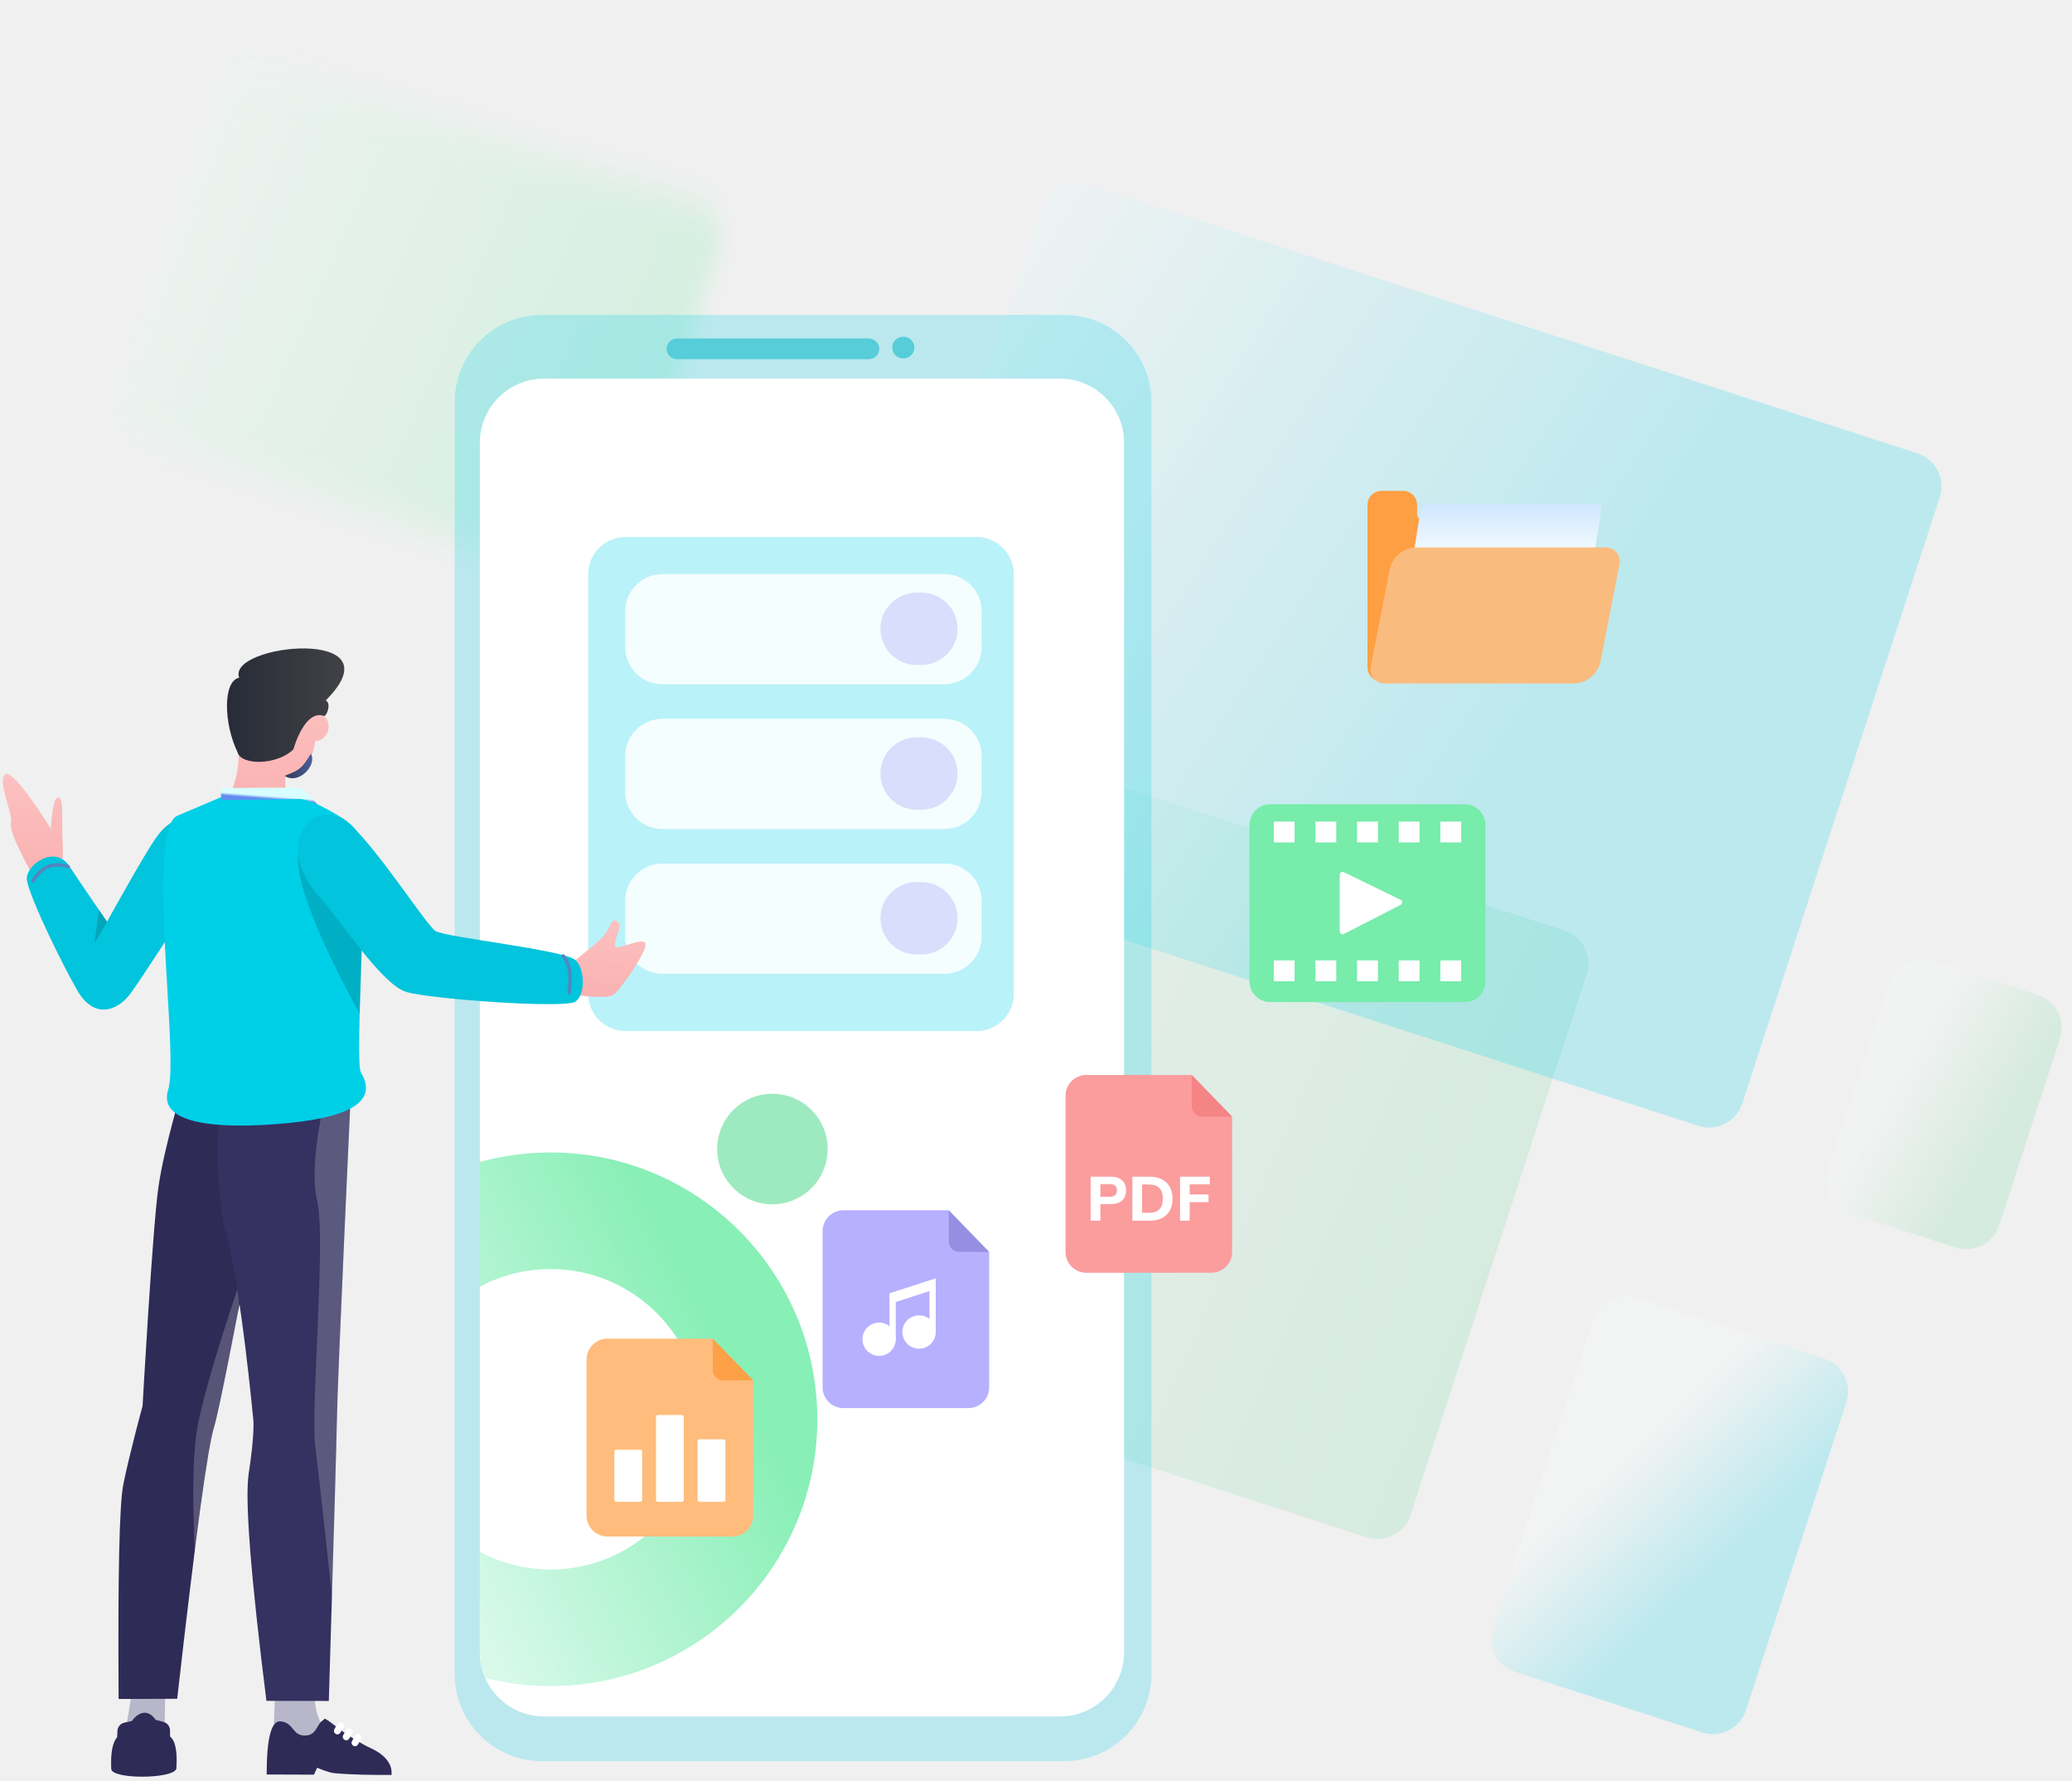
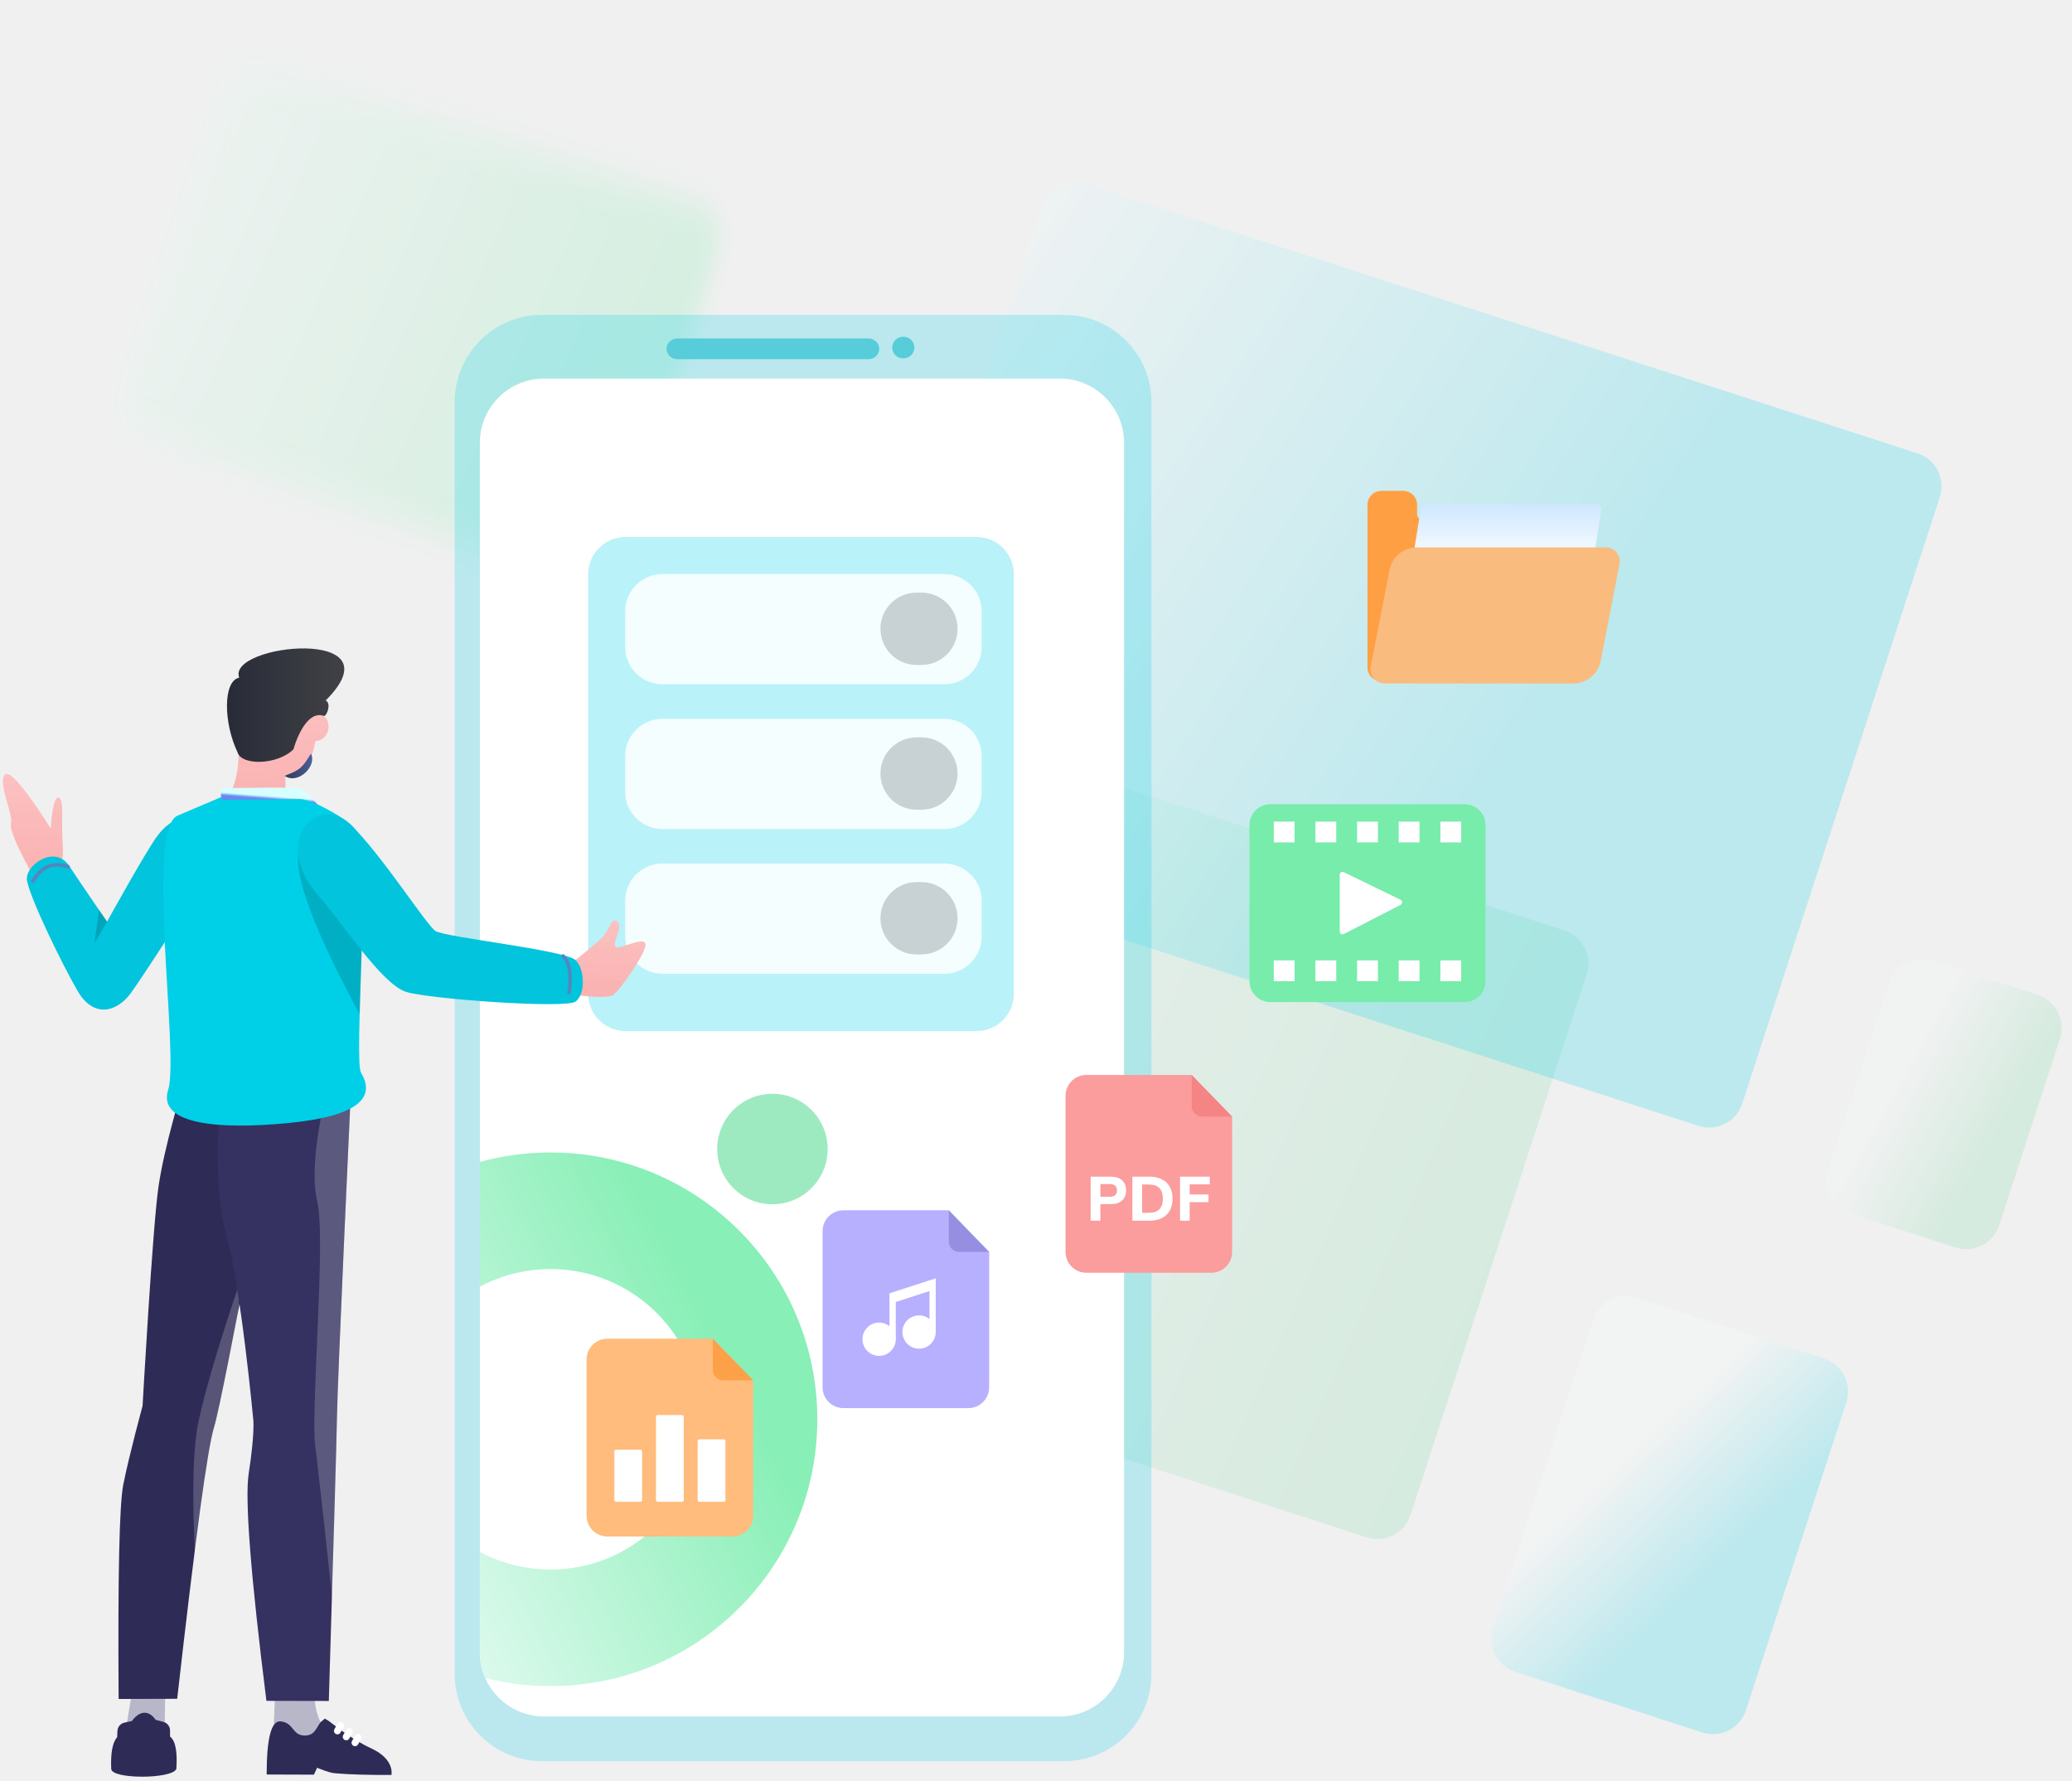
<svg xmlns="http://www.w3.org/2000/svg" xmlns:xlink="http://www.w3.org/1999/xlink" width="597px" height="513px" viewBox="0 0 597 513" version="1.1">
  <defs>
    <linearGradient x1="-27.329%" y1="60.468%" x2="100%" y2="70.075%" id="linearGradient-1">
      <stop stop-color="#FAFEFF" offset="0%" />
      <stop stop-color="#28C76F" offset="100%" />
    </linearGradient>
    <linearGradient x1="-16.145%" y1="50%" x2="63.611%" y2="66.341%" id="linearGradient-2">
      <stop stop-color="#FAFEFF" offset="0%" />
      <stop stop-color="#00CFE8" offset="100%" />
    </linearGradient>
    <linearGradient x1="-27.329%" y1="60.412%" x2="100%" y2="69.966%" id="linearGradient-3">
      <stop stop-color="#FAFEFF" offset="0%" />
      <stop stop-color="#77ECAB" offset="100%" />
    </linearGradient>
    <filter x="-7.9%" y="-10.6%" width="115.8%" height="121.1%" filterUnits="objectBoundingBox" id="filter-4">
      <feGaussianBlur stdDeviation="4" in="SourceGraphic" />
    </filter>
    <linearGradient x1="19.659%" y1="50%" x2="56.243%" y2="79.076%" id="linearGradient-5">
      <stop stop-color="#FAFEFF" offset="0%" />
      <stop stop-color="#00CFE8" offset="100%" />
    </linearGradient>
    <linearGradient x1="14.541%" y1="68.571%" x2="72.927%" y2="85.614%" id="linearGradient-6">
      <stop stop-color="#FAFEFF" offset="0%" />
      <stop stop-color="#28C76F" offset="100%" />
    </linearGradient>
    <path d="M18.522,0 L167.098,0 C177.327,-1.64974968e-14 185.62,8.293 185.62,18.522 L185.62,366.983 C185.62,377.212 177.327,385.505 167.098,385.505 L18.522,385.505 C8.293,385.505 5.42620445e-14,377.212 5.65620158e-14,366.983 L5.65620158e-14,18.522 C5.88619871e-14,8.293 8.293,-1.67360005e-15 18.522,0 Z" id="path-7" />
    <linearGradient x1="0.018%" y1="76.568%" x2="81.727%" y2="34.516%" id="linearGradient-9">
      <stop stop-color="#F8FDFF" offset="0%" />
      <stop stop-color="#88EFB6" offset="100%" />
    </linearGradient>
    <linearGradient x1="62.11%" y1="31.381%" x2="62.11%" y2="-27.478%" id="linearGradient-10">
      <stop stop-color="#F8FDFF" offset="0%" />
      <stop stop-color="#AAD4FF" offset="100%" />
    </linearGradient>
    <linearGradient x1="44.165%" y1="-28.186%" x2="50%" y2="91.05%" id="linearGradient-11">
      <stop stop-color="#FDC6C6" offset="0%" />
      <stop stop-color="#FAB2B2" offset="100%" />
    </linearGradient>
    <linearGradient x1="91.808%" y1="88.138%" x2="-20.059%" y2="88.138%" id="linearGradient-12">
      <stop stop-color="#3F4044" offset="0%" />
      <stop stop-color="#222735" offset="100%" />
    </linearGradient>
    <linearGradient x1="-18.144%" y1="57.498%" x2="171.028%" y2="78.712%" id="linearGradient-13">
      <stop stop-color="#4D63A0" offset="0%" />
      <stop stop-color="#222735" offset="100%" />
    </linearGradient>
    <linearGradient x1="47.464%" y1="-28.186%" x2="50%" y2="91.05%" id="linearGradient-14">
      <stop stop-color="#FDC6C6" offset="0%" />
      <stop stop-color="#FAB2B2" offset="100%" />
    </linearGradient>
    <linearGradient x1="62.492%" y1="44.072%" x2="69.153%" y2="58.936%" id="linearGradient-15">
      <stop stop-color="#D7FFFF" offset="0%" />
      <stop stop-color="#648BF0" offset="100%" />
    </linearGradient>
    <linearGradient x1="42.314%" y1="-27.819%" x2="50%" y2="90.858%" id="linearGradient-16">
      <stop stop-color="#FDC6C6" offset="0%" />
      <stop stop-color="#FAB2B2" offset="100%" />
    </linearGradient>
  </defs>
  <g id="📝-Pages-New" stroke="none" stroke-width="1" fill="none" fill-rule="evenodd">
    <g id="Under-Maintenance" transform="translate(-422, -285)">
      <g id="Illustration" transform="translate(422, 300)">
        <g id="Shape" transform="translate(31, 0)">
          <path d="M171.745,213.977 L396.818,213.805 C402.341,213.801 406.821,218.275 406.826,223.798 C406.826,223.803 406.826,223.808 406.826,223.813 L406.7,387.728 C406.696,393.245 402.225,397.716 396.708,397.721 L171.635,397.893 C166.112,397.897 161.631,393.423 161.627,387.9 C161.627,387.895 161.627,387.89 161.627,387.885 L161.753,223.97 C161.757,218.453 166.228,213.981 171.745,213.977 Z" id="Rectangle" fill="url(#linearGradient-1)" opacity="0.129" transform="translate(284.2264, 305.849) rotate(18) translate(-284.2264, -305.849) " />
          <path d="M244.167,71.88 L496.139,71.688 C501.662,71.684 506.142,76.157 506.146,81.68 C506.146,81.685 506.146,81.69 506.146,81.696 L506.006,265.494 C506.001,271.011 501.53,275.482 496.013,275.486 L244.042,275.678 C238.519,275.683 234.039,271.209 234.034,265.686 C234.034,265.681 234.034,265.676 234.034,265.671 L234.175,81.873 C234.179,76.356 238.651,71.885 244.167,71.88 Z" id="Rectangle" fill="url(#linearGradient-2)" opacity="0.216" transform="translate(370.0903, 173.6832) rotate(18) translate(-370.0903, -173.6832) " />
          <path d="M23.998,20.908 L155.425,20.807 C160.948,20.803 165.428,25.277 165.432,30.8 C165.432,30.805 165.432,30.81 165.432,30.815 L165.361,124.147 C165.357,129.664 160.885,134.135 155.369,134.139 L23.941,134.239 C18.419,134.244 13.938,129.77 13.934,124.247 C13.934,124.242 13.934,124.237 13.934,124.232 L14.005,30.9 C14.009,25.383 18.481,20.912 23.998,20.908 Z" id="Rectangle" fill="url(#linearGradient-3)" opacity="0.227" filter="url(#filter-4)" transform="translate(89.6831, 77.52342) rotate(18) translate(-89.6831, -77.52342) " />
          <path d="M421.71,364.921 L478.42,364.878 C483.943,364.874 488.423,369.347 488.428,374.87 C488.428,374.875 488.428,374.88 488.428,374.886 L488.356,468.217 C488.352,473.734 483.881,478.205 478.364,478.21 L421.654,478.253 C416.131,478.257 411.651,473.783 411.646,468.26 C411.646,468.255 411.646,468.25 411.646,468.245 L411.718,374.914 C411.722,369.397 416.193,364.925 421.71,364.921 Z" id="Rectangle" fill="url(#linearGradient-5)" opacity="0.216" transform="translate(450.0369, 421.5654) rotate(18) translate(-450.0369, -421.5654) " />
          <path d="M513.264,264.906 L545.068,264.881 C550.59,264.877 555.071,269.351 555.075,274.874 C555.075,274.879 555.075,274.884 555.075,274.889 L555.032,331.437 C555.028,336.954 550.556,341.426 545.04,341.43 L513.236,341.454 C507.713,341.458 503.232,336.985 503.228,331.462 C503.228,331.457 503.228,331.452 503.228,331.446 L503.271,274.898 C503.275,269.381 507.747,264.91 513.264,264.906 Z" id="Rectangle" fill="url(#linearGradient-6)" opacity="0.129" transform="translate(529.1516, 303.1677) rotate(18) translate(-529.1516, -303.1677) " />
        </g>
        <g id="Cloud-Storage" transform="translate(0, 76)">
          <g id="Phone1" transform="translate(131.0107, -0.2657)">
            <path d="M25.137,0 L175.622,0 C189.504,-6.10293932e-15 200.759,11.254 200.759,25.137 L200.759,391.594 C200.759,405.477 189.504,416.731 175.622,416.731 L25.137,416.731 C11.254,416.731 3.15183647e-14,405.477 -2.82810079e-14,391.594 L-2.82810079e-14,25.137 C-3.3533872e-14,11.254 11.254,-1.00248804e-15 25.137,0 Z" id="Rectangle" fill-opacity="0.225" fill="#00CFE8" />
            <g id="Group-52" transform="translate(7.240478, 18.34999)">
              <mask id="mask-8" fill="white">
                <use xlink:href="#path-7" />
              </mask>
              <use id="Rectangle" fill="#FFFFFF" xlink:href="#path-7" />
              <ellipse id="Oval" fill-opacity="0.642" fill="#68DE9E" mask="url(#mask-8)" cx="84.304" cy="221.997" rx="15.921" ry="15.924" />
              <path d="M20.372,222.992 C62.825,222.992 97.24,257.413 97.24,299.874 C97.24,342.334 62.825,376.755 20.372,376.755 C-22.081,376.755 -56.495,342.334 -56.495,299.874 C-56.495,257.413 -22.081,222.992 20.372,222.992 Z M20.372,256.581 C-3.533,256.581 -22.913,275.964 -22.913,299.874 C-22.913,323.783 -3.533,343.166 20.372,343.166 C44.278,343.166 63.657,323.783 63.657,299.874 C63.657,275.964 44.278,256.581 20.372,256.581 Z" id="Oval" fill="url(#linearGradient-9)" mask="url(#mask-8)" />
            </g>
            <path d="M119.222,6.798 C120.939,6.798 122.331,8.135 122.331,9.784 C122.331,11.396 121,12.71 119.336,12.767 L119.222,12.769 L64.159,12.769 C62.442,12.769 61.05,11.433 61.05,9.784 C61.05,8.171 62.381,6.858 64.045,6.8 L64.159,6.798 L119.222,6.798 Z" id="Path" fill="#56CDD9" fill-rule="nonzero" />
            <path d="M129.335,6.3 C131.053,6.3 132.445,7.693 132.445,9.41 C132.445,11.09 131.114,12.459 129.449,12.519 L129.335,12.521 L129.172,12.521 C127.455,12.521 126.063,11.128 126.063,9.41 C126.063,7.731 127.394,6.362 129.058,6.302 L129.172,6.3 L129.335,6.3 Z" id="Path" fill="#56CDD9" fill-rule="nonzero" />
          </g>
          <g id="Group-28" transform="translate(307.0107, 218.7343)">
            <path d="M6,0 L36.364,0 L36.364,0 L48,12 L48,51 C48,54.314 45.314,57 42,57 L6,57 C2.686,57 4.05812251e-16,54.314 0,51 L0,6 C-4.05812251e-16,2.686 2.686,6.08718376e-16 6,0 Z" id="Rectangle" fill="#FB9C9D" />
            <path d="M10.041,42 L10.041,37.23 L13.065,37.23 C14.445,37.23 15.519,36.882 16.287,36.186 C17.055,35.49 17.439,34.518 17.439,33.27 C17.439,32.022 17.055,31.05 16.287,30.354 C15.519,29.658 14.445,29.31 13.065,29.31 L13.065,29.31 L7.233,29.31 L7.233,42 L10.041,42 Z M12.705,35.106 L10.041,35.106 L10.041,31.452 L12.705,31.452 C13.413,31.452 13.941,31.602 14.289,31.902 C14.637,32.202 14.811,32.664 14.811,33.288 C14.811,34.5 14.109,35.106 12.705,35.106 L12.705,35.106 Z M24.189,42 C25.581,42 26.775,41.748 27.771,41.244 C28.767,40.74 29.526,40.011 30.048,39.057 C30.57,38.103 30.831,36.966 30.831,35.646 C30.831,34.326 30.567,33.192 30.039,32.244 C29.511,31.296 28.749,30.57 27.753,30.066 C26.757,29.562 25.569,29.31 24.189,29.31 L24.189,29.31 L19.257,29.31 L19.257,42 L24.189,42 Z M23.991,39.732 L22.065,39.732 L22.065,31.578 L23.991,31.578 C26.691,31.578 28.041,32.934 28.041,35.646 C28.041,38.37 26.691,39.732 23.991,39.732 L23.991,39.732 Z M35.763,42 L35.763,36.654 L41.199,36.654 L41.199,34.44 L35.763,34.44 L35.763,31.524 L41.559,31.524 L41.559,29.31 L32.991,29.31 L32.991,42 L35.763,42 Z" id="PDF" fill="#FFFFFF" />
            <path d="M48,12 L39.364,12 C37.707,12 36.364,10.657 36.364,9 L36.364,0 L36.364,0 L48,12 Z" id="Path" fill="#EA5455" fill-rule="nonzero" opacity="0.34" />
          </g>
          <g id="Group-28" transform="translate(169.0107, 294.7343)">
            <path d="M6,0 L36.364,0 L36.364,0 L48,12 L48,51 C48,54.314 45.314,57 42,57 L6,57 C2.686,57 4.05812251e-16,54.314 0,51 L0,6 C-4.05812251e-16,2.686 2.686,6.08718376e-16 6,0 Z" id="Rectangle" fill="#FFBC7C" />
            <path d="M8.5,32 L15.5,32 C15.776,32 16,32.224 16,32.5 L16,46.5 C16,46.776 15.776,47 15.5,47 L8.5,47 C8.224,47 8,46.776 8,46.5 L8,32.5 C8,32.224 8.224,32 8.5,32 Z" id="Rectangle" fill="#FFFFFF" />
            <path d="M20.5,22 L27.5,22 C27.776,22 28,22.224 28,22.5 L28,46.5 C28,46.776 27.776,47 27.5,47 L20.5,47 C20.224,47 20,46.776 20,46.5 L20,22.5 C20,22.224 20.224,22 20.5,22 Z" id="Rectangle" fill="#FFFFFF" />
            <path d="M32.5,29 L39.5,29 C39.776,29 40,29.224 40,29.5 L40,46.5 C40,46.776 39.776,47 39.5,47 L32.5,47 C32.224,47 32,46.776 32,46.5 L32,29.5 C32,29.224 32.224,29 32.5,29 Z" id="Rectangle" fill="#FFFFFF" />
            <path d="M48,12 L39.364,12 C37.707,12 36.364,10.657 36.364,9 L36.364,0 L36.364,0 L48,12 Z" id="Path" fill="#FC9735" fill-rule="nonzero" opacity="0.733" />
          </g>
          <g id="Group-28" transform="translate(237.0107, 257.7343)">
            <path d="M6,0 L36.364,0 L36.364,0 L48,12 L48,51 C48,54.314 45.314,57 42,57 L6,57 C2.686,57 4.05812251e-16,54.314 0,51 L0,6 C-4.05812251e-16,2.686 2.686,6.08718376e-16 6,0 Z" id="Rectangle" fill="#B7B0FF" />
            <g id="Group-31" transform="translate(11, 19)" fill="#FFFFFF">
              <path d="M5.291,22.95 C7.942,22.95 10.091,20.801 10.091,18.15 C10.091,15.499 7.942,13.35 5.291,13.35 C2.64,13.35 0.491,15.499 0.491,18.15 C0.491,20.801 2.64,22.95 5.291,22.95 Z" id="Oval" />
              <path d="M16.8,20.878 C19.451,20.878 21.6,18.729 21.6,16.078 C21.6,13.427 19.451,11.278 16.8,11.278 C14.149,11.278 12,13.427 12,16.078 C12,18.729 14.149,20.878 16.8,20.878 Z" id="Oval" />
              <polygon id="Path" points="21.6 0.604 21.6 15.717 19.8 15.717 19.799 4.278 10.077 7.429 10.077 18.006 8.277 18.006 8.278 4.921" />
            </g>
            <path d="M48,12 L39.364,12 C37.707,12 36.364,10.657 36.364,9 L36.364,0 L36.364,0 L48,12 Z" id="Path" fill="#564EA6" fill-rule="nonzero" opacity="0.34" />
          </g>
          <g id="Group-73" transform="translate(231.0107, 135.2343) scale(-1, 1) translate(-231.0107, -135.2343) translate(169.0107, 63.7343)">
            <path d="M11.641,0 L112.796,0 C118.734,-1.09082333e-15 123.548,4.814 123.548,10.752 L123.548,131.612 C123.548,137.551 118.734,142.364 112.796,142.364 L11.641,142.364 C5.703,142.364 0.889,137.551 0.889,131.612 L0.889,10.752 C0.889,4.814 5.703,2.86718017e-15 11.641,0 Z" id="Rectangle" fill="#00CFE8" opacity="0.273" />
            <path d="M20.918,10.677 L102.13,10.677 C108.068,10.677 112.882,15.491 112.882,21.429 L112.882,31.679 C112.882,37.617 108.068,42.431 102.13,42.431 L20.918,42.431 C14.98,42.431 10.166,37.617 10.166,31.679 L10.166,21.429 C10.166,15.491 14.98,10.677 20.918,10.677 Z" id="Rectangle" fill="#F4FEFF" />
-             <path d="M27.537,16.016 L28.904,16.016 C34.662,16.016 39.331,20.684 39.331,26.443 C39.331,32.202 34.662,36.87 28.904,36.87 L27.537,36.87 C21.778,36.87 17.11,32.202 17.11,26.443 C17.11,20.684 21.778,16.016 27.537,16.016 Z" id="Rectangle" fill-opacity="0.21" fill="#7367F0" />
+             <path d="M27.537,16.016 L28.904,16.016 C34.662,16.016 39.331,20.684 39.331,26.443 C39.331,32.202 34.662,36.87 28.904,36.87 L27.537,36.87 C21.778,36.87 17.11,32.202 17.11,26.443 C17.11,20.684 21.778,16.016 27.537,16.016 Z" id="Rectangle" fill-opacity="0.21" fill="#25262B" />
            <path d="M20.918,52.386 L102.13,52.386 C108.068,52.386 112.882,57.2 112.882,63.138 L112.882,73.388 C112.882,79.326 108.068,84.14 102.13,84.14 L20.918,84.14 C14.98,84.14 10.166,79.326 10.166,73.388 L10.166,63.138 C10.166,57.2 14.98,52.386 20.918,52.386 Z" id="Rectangle" fill="#F4FEFF" />
-             <path d="M27.537,57.724 L28.904,57.724 C34.662,57.724 39.331,62.393 39.331,68.151 C39.331,73.91 34.662,78.579 28.904,78.579 L27.537,78.579 C21.778,78.579 17.11,73.91 17.11,68.151 C17.11,62.393 21.778,57.724 27.537,57.724 Z" id="Rectangle" fill-opacity="0.21" fill="#7367F0" />
+             <path d="M27.537,57.724 L28.904,57.724 C34.662,57.724 39.331,62.393 39.331,68.151 C39.331,73.91 34.662,78.579 28.904,78.579 L27.537,78.579 C21.778,78.579 17.11,73.91 17.11,68.151 C17.11,62.393 21.778,57.724 27.537,57.724 Z" id="Rectangle" fill-opacity="0.21" fill="#25262B" />
            <path d="M20.918,94.094 L102.13,94.094 C108.068,94.094 112.882,98.908 112.882,104.846 L112.882,115.096 C112.882,121.034 108.068,125.848 102.13,125.848 L20.918,125.848 C14.98,125.848 10.166,121.034 10.166,115.096 L10.166,104.846 C10.166,98.908 14.98,94.094 20.918,94.094 Z" id="Rectangle" fill="#F4FEFF" />
-             <path d="M27.537,99.433 L28.904,99.433 C34.662,99.433 39.331,104.101 39.331,109.86 C39.331,115.618 34.662,120.287 28.904,120.287 L27.537,120.287 C21.778,120.287 17.11,115.618 17.11,109.86 C17.11,104.101 21.778,99.433 27.537,99.433 Z" id="Rectangle" fill-opacity="0.21" fill="#7367F0" />
+             <path d="M27.537,99.433 L28.904,99.433 C34.662,99.433 39.331,104.101 39.331,109.86 C39.331,115.618 34.662,120.287 28.904,120.287 L27.537,120.287 C21.778,120.287 17.11,115.618 17.11,109.86 C17.11,104.101 21.778,99.433 27.537,99.433 Z" id="Rectangle" fill-opacity="0.21" fill="#25262B" />
          </g>
          <g id="Group-37" transform="translate(394.0107, 49.7343)">
            <path d="M4,0.706 L10.295,0.706 C12.505,0.706 14.295,2.496 14.295,4.706 L14.295,7.54 C14.295,8.213 14.841,8.759 15.515,8.759 L60.926,8.759 C63.136,8.759 64.926,10.55 64.926,12.759 L64.926,51.573 C64.926,53.782 63.136,55.573 60.926,55.573 L4,55.573 C1.791,55.573 -2.83808297e-15,53.782 0,51.573 L0,4.706 C-2.705415e-16,2.496 1.791,0.706 4,0.706 Z" id="Rectangle" fill="#FF9F43" />
            <path d="M16.607,4.516 L66.201,4.516 C66.875,4.516 67.421,5.062 67.421,5.735 C67.421,5.799 67.416,5.864 67.405,5.927 L59.954,52.641 C59.86,53.232 59.35,53.668 58.75,53.668 L9.156,53.668 C8.483,53.668 7.937,53.122 7.937,52.449 C7.937,52.384 7.942,52.32 7.952,52.257 L15.403,5.543 C15.497,4.951 16.008,4.516 16.607,4.516 Z" id="Rectangle" fill="url(#linearGradient-10)" />
            <path d="M72.621,21.762 L67.185,49.719 C66.454,53.478 63.162,56.192 59.332,56.192 L4.853,56.192 C2.643,56.192 0.853,54.401 0.853,52.192 C0.853,51.936 0.877,51.68 0.926,51.429 L6.362,23.472 C7.093,19.712 10.385,16.998 14.215,16.998 L68.694,16.998 C70.903,16.998 72.694,18.789 72.694,20.998 C72.694,21.255 72.67,21.51 72.621,21.762 Z" id="Rectangle" fill="#FABB7E" />
          </g>
          <g id="Group-28" transform="translate(360.0107, 140.7343)">
            <path d="M6,0 L62,0 C65.314,1.44626758e-15 68,2.686 68,6 L68,51 C68,54.314 65.314,57 62,57 L6,57 C2.686,57 3.9323804e-15,54.314 0,51 L0,6 C-1.29399067e-15,2.686 2.686,-2.79460044e-16 6,0 Z" id="Rectangle" fill="#77ECAB" />
            <path d="M26,20.306 L26,36.663 C26,37.114 26.366,37.48 26.816,37.48 C26.946,37.48 27.074,37.449 27.189,37.39 L43.547,28.995 C43.948,28.789 44.106,28.297 43.901,27.896 C43.82,27.738 43.69,27.612 43.532,27.534 L27.174,19.571 C26.768,19.374 26.28,19.543 26.082,19.948 C26.028,20.06 26,20.182 26,20.306 Z" id="Path-6" fill="#FFFFFF" />
            <rect id="Rectangle" fill="#FFFFFF" x="7" y="5" width="6" height="6" />
            <rect id="Rectangle" fill="#FFFFFF" x="19" y="5" width="6" height="6" />
            <rect id="Rectangle" fill="#FFFFFF" x="31" y="5" width="6" height="6" />
            <rect id="Rectangle" fill="#FFFFFF" x="43" y="5" width="6" height="6" />
            <rect id="Rectangle" fill="#FFFFFF" x="55" y="5" width="6" height="6" />
            <rect id="Rectangle" fill="#FFFFFF" x="7" y="45" width="6" height="6" />
            <rect id="Rectangle" fill="#FFFFFF" x="19" y="45" width="6" height="6" />
            <rect id="Rectangle" fill="#FFFFFF" x="31" y="45" width="6" height="6" />
            <rect id="Rectangle" fill="#FFFFFF" x="43" y="45" width="6" height="6" />
            <rect id="Rectangle" fill="#FFFFFF" x="55" y="45" width="6" height="6" />
          </g>
          <g id="Men3.6" transform="translate(93.01068, 258.2343) scale(-1, 1) translate(-93.01068, -258.2343) translate(0.010677, 94.7343)">
            <g id="Head1" transform="translate(104.9358, 10.40496) scale(-1, 1) translate(-104.9358, -10.40496) translate(87.52941, 0.465751)" />
            <g id="RLeg" transform="translate(105.4332, 126.6937)">
              <polygon id="Path" fill="#B8B6C9" points="42.152 172.765 45.755 194.521 33.327 194.455 32.907 172.424" />
              <path d="M46.742,186.308 L46.83,188.141 C48.157,189.608 48.724,192.641 48.532,197.239 C48.532,200.315 30.75,200.224 29.764,197.239 C29.427,192.249 30.032,189.151 31.578,187.945 L31.587,186.175 C31.594,185.026 32.371,184.024 33.486,183.726 L35.736,183.124 C37.678,180.301 40.325,180.4 42.592,183.477 L44.724,183.937 C45.859,184.183 46.687,185.155 46.742,186.308 Z" id="Path" fill="#2F2B57" />
              <path d="M0,1.255 C0,1.255 16.07,89.535 18.888,98.728 C20.766,104.857 24.31,130.97 29.52,177.066 L46.4,177.115 C46.639,141.63 46.191,121.036 45.054,115.333 C43.349,106.779 39.5,92.69 39.5,92.69 C39.5,92.69 36.64,41.545 34.93,29.615 C33.219,17.684 27.728,0 27.728,0 L0,1.255 Z" id="Path" fill="#2F2B57" />
              <path d="M12.23,66.743 L10.688,54.727 L11.816,58.036 C17.434,74.609 21.254,87.475 23.275,96.632 C24.977,104.338 25.334,117.642 24.348,136.543 L23.228,127.281 C21.612,114.165 20.041,102.654 18.93,98.87 L18.82,98.503 C17.777,94.908 15.176,82.017 12.23,66.743 Z" id="Path" fill-opacity="0.192" fill="#FFFFFF" />
            </g>
            <g id="LLeg" transform="translate(72.60963, 127.6876)">
              <path d="M34.149,174.863 L22.805,174.939 L22.802,175.257 C22.765,176.819 22.339,183.709 17.784,186.354 L16.875,186.89 C11.746,189.963 4.65,194.906 4.65,194.906 L35.015,195.939 L34.149,174.863 Z" id="Path" fill="#B8B6C9" />
              <path d="M32.58,182.579 C35.239,182.335 36.569,187.437 36.569,197.886 L22.951,197.936 L22.028,195.939 L21.161,196.287 C19.315,197.013 18.003,197.413 17.227,197.488 L16.506,197.554 C12.688,197.884 7.397,198.039 0.632,198.018 L0.61,197.901 C0.495,197.193 0.192,193.412 6.072,190.539 L6.348,190.407 C13.052,187.266 17.964,182.83 19.024,182.239 L19.076,182.212 C20.026,181.745 19.406,181.481 20.756,182.579 C22.106,183.677 22.328,186.565 25.387,186.656 C29.323,186.772 28.59,182.947 32.58,182.579 Z" id="Path" fill="#2F2B57" />
              <path d="M48.299,41.869 C43.948,57.557 40.402,95.868 40.402,95.868 C40.402,95.868 40.001,99.904 41.735,111.084 C42.89,118.537 41.191,140.398 36.638,176.666 L18.662,176.702 C17.184,127.98 16.41,101.056 16.34,95.932 C16.176,83.947 12.289,0.851 12.289,0.851 L49.675,0 C49.675,0 52.65,26.18 48.299,41.869 Z" id="Path" fill="#353160" />
              <path d="M22.086,32.298 L22.016,32.605 C19.433,43.465 23.862,91.593 22.601,103.037 L22.099,107.131 C21.223,114.488 19.74,127.901 17.65,147.369 L17.197,131.073 C16.78,115.587 16.427,101.015 16.35,96.583 L16.34,95.932 C16.176,83.947 12.289,0.851 12.289,0.851 L19.283,0.693 L19.589,2.037 C22.676,15.806 23.509,25.893 22.086,32.298 L22.086,32.298 Z" id="Path" fill-opacity="0.192" fill="#FFFFFF" />
              <line x1="16.177" y1="185.315" x2="15.316" y2="183.822" id="Path-47" stroke="#FFFFFF" stroke-width="2" stroke-linecap="round" />
              <line x1="13.64" y1="187.021" x2="12.78" y2="185.528" id="Path-47" stroke="#FFFFFF" stroke-width="2" stroke-linecap="round" />
              <line x1="11.104" y1="188.727" x2="10.243" y2="187.234" id="Path-47" stroke="#FFFFFF" stroke-width="2" stroke-linecap="round" />
            </g>
            <g id="Head" transform="translate(86.53476, 0.465751)">
              <path d="M7.499,19.704 C3.594,20.131 3.871,26.991 8.624,27.349 C9.596,33.962 13.061,37.112 17.285,37.477 L17.051,47.479 L35.735,47.468 C35.735,47.468 30.474,40.402 30.736,30.729 C30.998,21.055 30.56,11.968 30.56,11.968 L6.359,12.401 L7.499,19.704 Z" id="Path" fill="url(#linearGradient-11)" />
              <path d="M28.73,15.629 C30.414,16.442 29.074,20.115 28.221,20.115 C24.31,18.569 21.067,24.134 19.419,29.723 C14.737,34.313 4.394,34.414 3.325,30.575 C-0.72,22.166 -0.919,10.008 3.802,9.069 C0.096,-0.702 50.146,-5.814 28.73,15.629 Z" id="Path" fill="url(#linearGradient-12)" transform="translate(17.1775, 16.97888) scale(-1, 1) translate(-17.1775, -16.97888) " />
              <path d="M9.804,31.096 C9.997,30.674 11.143,33.559 12.996,35.105 C14.913,36.705 17.792,37.173 17.285,37.477 C13.395,39.806 8.238,34.529 9.804,31.096 Z" id="Path-45" fill="url(#linearGradient-13)" />
            </g>
            <g id="Group-9" transform="translate(124.3316, 37.24083)">
              <path d="M44.167,29.332 C44.167,29.332 43.346,23.805 43.607,20.168 C44.089,13.441 43.167,7.767 44.657,6.884 C46.567,5.752 47.045,15.795 47.045,15.795 C47.045,15.795 57.956,-1.966 60.23,0.18 C62.505,2.325 57.76,11.659 58.512,14.358 C59.265,17.057 51.746,30.11 51.746,30.11 L44.167,29.332 Z" id="Path" fill="url(#linearGradient-14)" />
              <path d="M3.834,32.525 C3.834,32.525 20.361,58.232 24.012,63.217 C27.842,68.445 34.605,70.76 39.405,62.42 C43.651,55.041 52.741,36.564 53.892,30.82 C54.75,26.535 45.958,20.147 41.733,26.551 C37.507,32.954 30.834,42.583 30.834,42.583 C30.834,42.583 19.859,22.702 16.438,18.011 C7.213,5.361 -6.844,16.72 3.834,32.525 Z" id="Path" fill="#02C4DC" />
              <polygon id="Path" fill-opacity="0.16" fill="#000000" points="30.834 42.583 34.465 48.835 33.142 39.185" />
              <path d="M41.935,27.118 C45.68,25.639 49.232,26.039 52.361,30.556" id="Path-54" stroke="#5386BF" stroke-linecap="round" transform="translate(47.14758, 28.45218) rotate(4) translate(-47.14758, -28.45218) " />
            </g>
            <g id="Group-17" transform="translate(80.56685, 41.21651)">
              <path d="M39.679,1.854 L20.372,1.979 L19.582,2.298 C16.397,3.604 4.569,8.689 2.365,13.045 C-1.317,20.322 3.534,78.629 1.419,82.148 C-3.042,89.571 2.786,94.689 22.149,96.626 L22.74,96.683 C42.576,98.574 60.174,97.026 56.981,87.02 C53.787,77.014 63.559,12.567 54.395,8.116 C44.584,3.942 39.679,1.854 39.679,1.854 Z" id="Path" fill="#00CFE8" />
              <path d="M18.857,16.622 C21.718,22.848 16.036,39.053 1.813,65.237 L1.637,59.388 C1.172,44.787 0.488,26.99 1.347,18.034 C10.33,11.236 16.167,10.764 18.857,16.622 Z" id="Path" fill-opacity="0.16" fill="#000000" />
              <path d="M19.073,0.146 C20.274,-0.182 40.387,0.146 41.186,0.146 C41.985,0.146 41.985,3.563 41.186,3.563 C40.698,3.563 34.46,3.47 19.072,3.284 C18.146,3.273 16.448,3.791 13.979,4.837 C16.574,1.928 18.272,0.364 19.073,0.146 Z" id="Rectangle" fill="url(#linearGradient-15)" />
            </g>
            <g id="Group-8" transform="translate(0, 48.17396)">
              <path d="M21.616,52.587 C21.616,52.587 11.086,54.259 9.1,52.617 C7.113,50.975 -0.799,39.815 0.066,37.894 C0.93,35.974 8.149,40.035 8.764,38.814 C9.555,37.246 5.472,31.649 9.05,31.323 C9.971,31.239 10.622,34.683 13.216,36.952 C15.809,39.222 22.069,44.255 22.069,44.255 L21.616,52.587 Z" id="Path" fill="url(#linearGradient-16)" />
              <path d="M85.25,3.457 C76.15,12.116 63.265,32.562 60.52,34.363 C57.774,36.165 23.431,39.798 20.197,42.731 C17.496,45.181 17.253,52.634 20.197,54.702 C23.142,56.769 61.809,53.998 68.901,51.931 C75.993,49.865 88.14,30.932 93.565,25.022 C108.739,8.495 94.35,-5.201 85.25,3.457 Z" id="Path" fill="#02C4DC" />
              <path d="M23.77,41.531 C22.069,43.52 21.211,46.419 22.069,52.083" id="Path-53" stroke="#5386BF" stroke-linecap="round" />
            </g>
          </g>
        </g>
      </g>
    </g>
  </g>
</svg>
